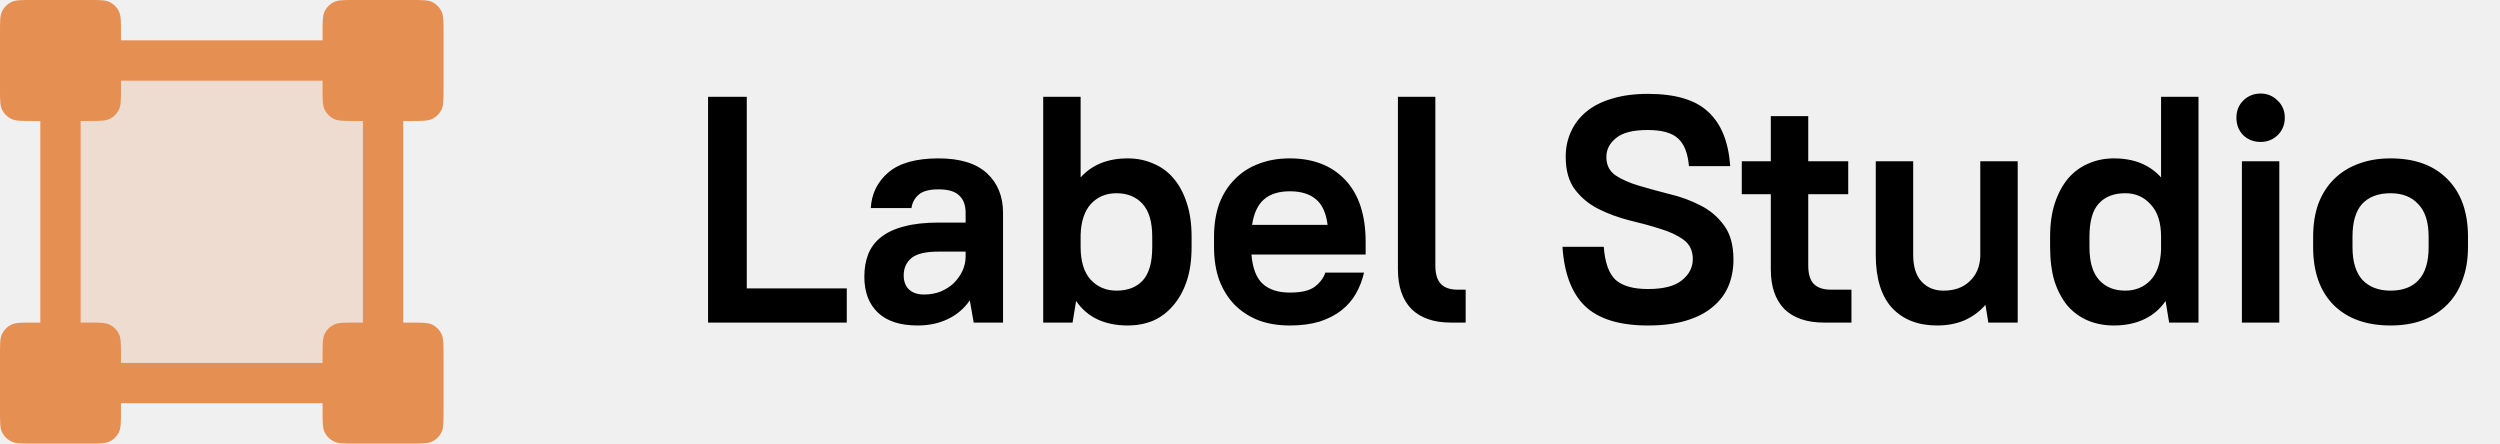
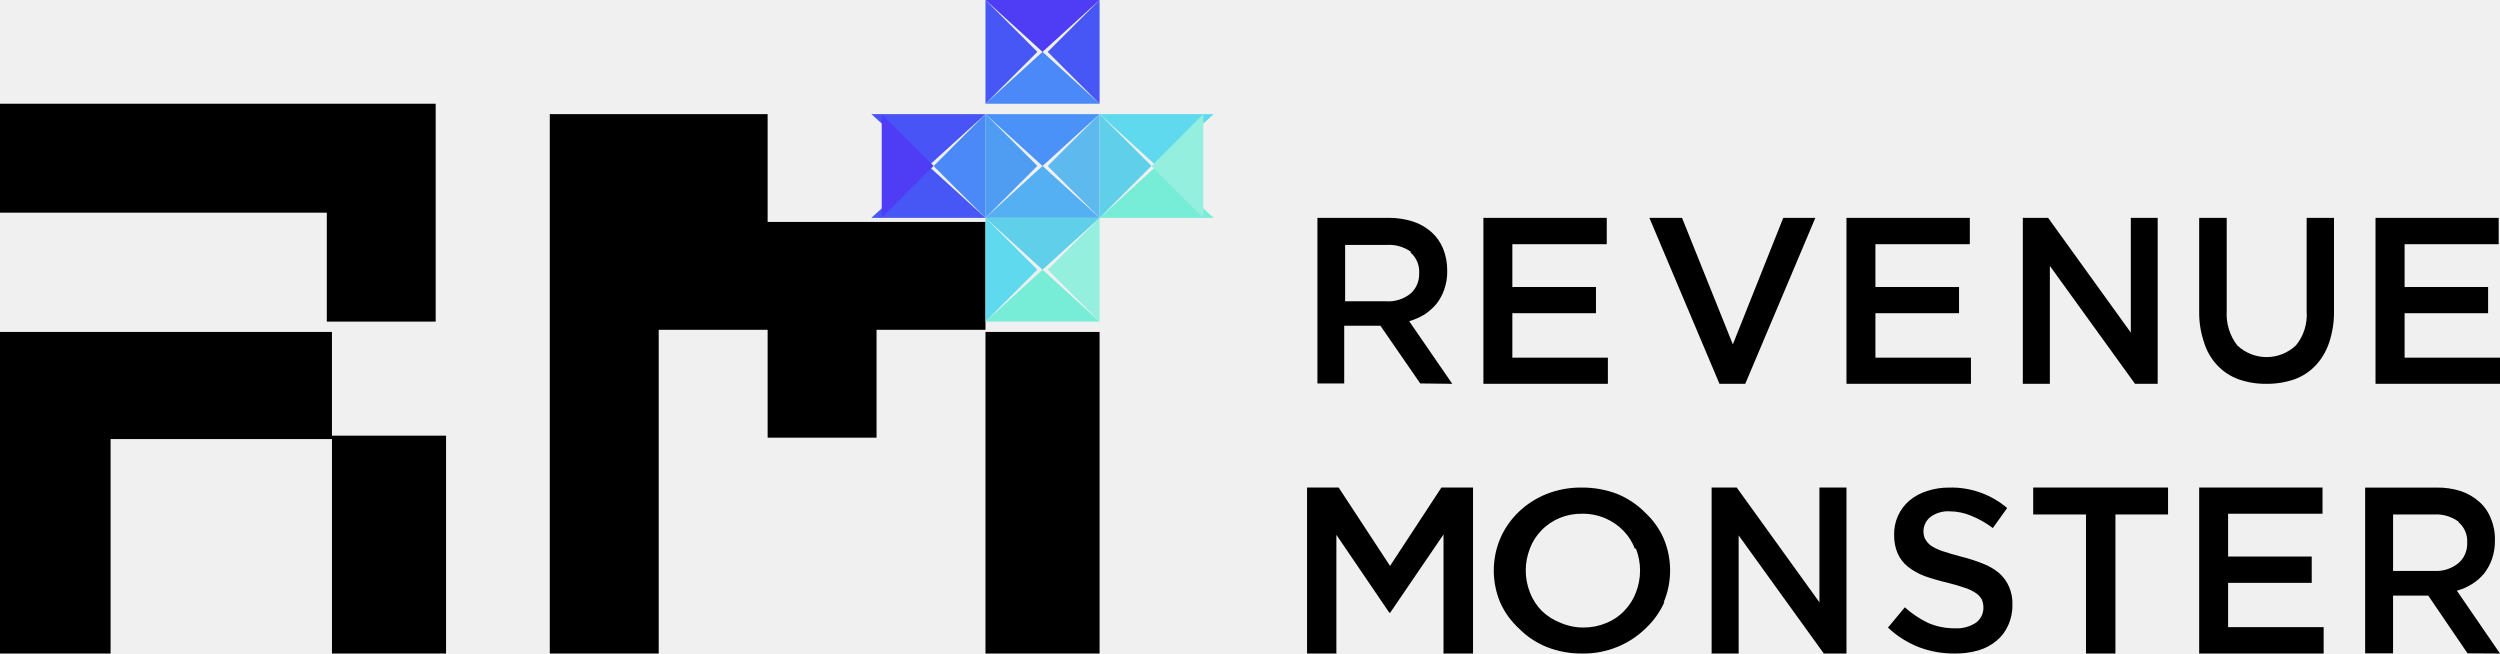
- <svg xmlns="http://www.w3.org/2000/svg" width="124" height="22" viewBox="0 0 124 22" fill="none">
-   <g clip-path="url(#clip0)">
-     <path d="M35.12 4.8H37.04V14.304H42V16H35.12V4.8ZM45.511 16.144C44.647 16.144 43.991 15.931 43.543 15.504C43.095 15.077 42.871 14.485 42.871 13.728C42.871 13.312 42.935 12.939 43.063 12.608C43.201 12.267 43.415 11.984 43.703 11.76C44.001 11.525 44.38 11.349 44.839 11.232C45.308 11.104 45.879 11.04 46.551 11.04H47.895V10.56C47.895 10.176 47.788 9.888 47.575 9.696C47.372 9.493 47.031 9.392 46.551 9.392C46.103 9.392 45.777 9.477 45.575 9.648C45.372 9.819 45.249 10.043 45.207 10.32H43.191C43.233 9.605 43.521 9.019 44.055 8.56C44.599 8.091 45.431 7.856 46.551 7.856C47.617 7.856 48.417 8.101 48.951 8.592C49.484 9.083 49.751 9.739 49.751 10.56V16H48.295L48.103 14.896C47.825 15.301 47.463 15.611 47.015 15.824C46.577 16.037 46.076 16.144 45.511 16.144ZM45.831 14.608C46.129 14.608 46.401 14.56 46.647 14.464C46.903 14.357 47.121 14.219 47.303 14.048C47.484 13.867 47.628 13.664 47.735 13.44C47.841 13.216 47.895 12.976 47.895 12.72V12.48H46.551C45.911 12.48 45.463 12.587 45.207 12.8C44.951 13.013 44.823 13.301 44.823 13.664C44.823 13.952 44.908 14.181 45.079 14.352C45.26 14.523 45.511 14.608 45.831 14.608ZM55.935 16.144C55.37 16.144 54.868 16.043 54.431 15.84C54.005 15.637 53.653 15.333 53.375 14.928L53.199 16H51.743V4.8H53.599V8.8C54.164 8.171 54.943 7.856 55.935 7.856C56.394 7.856 56.815 7.941 57.199 8.112C57.594 8.272 57.93 8.517 58.207 8.848C58.484 9.168 58.703 9.573 58.863 10.064C59.023 10.544 59.103 11.104 59.103 11.744V12.256C59.103 12.896 59.023 13.456 58.863 13.936C58.703 14.416 58.479 14.821 58.191 15.152C57.914 15.483 57.583 15.733 57.199 15.904C56.815 16.064 56.394 16.144 55.935 16.144ZM55.375 14.416C55.941 14.416 56.378 14.245 56.687 13.904C56.996 13.563 57.151 13.013 57.151 12.256V11.744C57.151 11.008 56.991 10.464 56.671 10.112C56.351 9.76 55.919 9.584 55.375 9.584C54.863 9.584 54.442 9.76 54.111 10.112C53.791 10.464 53.62 10.976 53.599 11.648V12.256C53.599 12.96 53.764 13.499 54.095 13.872C54.437 14.235 54.863 14.416 55.375 14.416ZM63.976 16.144C63.4 16.144 62.883 16.059 62.424 15.888C61.966 15.707 61.571 15.451 61.24 15.12C60.91 14.779 60.654 14.368 60.472 13.888C60.302 13.408 60.216 12.864 60.216 12.256V11.744C60.216 11.136 60.302 10.592 60.472 10.112C60.654 9.632 60.91 9.227 61.24 8.896C61.571 8.555 61.966 8.299 62.424 8.128C62.883 7.947 63.4 7.856 63.976 7.856C65.139 7.856 66.056 8.213 66.728 8.928C67.4 9.643 67.736 10.667 67.736 12V12.624H62.072C62.126 13.296 62.312 13.781 62.632 14.08C62.952 14.368 63.4 14.512 63.976 14.512C64.542 14.512 64.952 14.416 65.208 14.224C65.475 14.021 65.651 13.787 65.736 13.52H67.656C67.571 13.893 67.438 14.24 67.256 14.56C67.075 14.88 66.835 15.157 66.536 15.392C66.238 15.627 65.875 15.813 65.448 15.952C65.022 16.08 64.531 16.144 63.976 16.144ZM63.976 9.488C63.432 9.488 63.006 9.621 62.696 9.888C62.387 10.155 62.19 10.576 62.104 11.152H65.848C65.774 10.555 65.576 10.128 65.256 9.872C64.947 9.616 64.52 9.488 63.976 9.488ZM71.961 16C71.118 16 70.468 15.776 70.009 15.328C69.561 14.869 69.337 14.213 69.337 13.36V4.8H71.193V13.168C71.193 13.584 71.284 13.888 71.465 14.08C71.646 14.272 71.924 14.368 72.297 14.368H72.697V16H71.961ZM81.739 16.144C80.342 16.144 79.307 15.829 78.635 15.2C77.963 14.56 77.585 13.573 77.499 12.24H79.547C79.601 13.008 79.793 13.552 80.123 13.872C80.465 14.181 81.003 14.336 81.739 14.336C82.507 14.336 83.067 14.192 83.419 13.904C83.782 13.616 83.963 13.264 83.963 12.848C83.963 12.432 83.809 12.112 83.499 11.888C83.19 11.664 82.801 11.483 82.331 11.344C81.862 11.195 81.355 11.056 80.811 10.928C80.267 10.789 79.761 10.603 79.291 10.368C78.822 10.133 78.433 9.813 78.123 9.408C77.814 9.003 77.659 8.459 77.659 7.776C77.659 7.328 77.745 6.917 77.915 6.544C78.086 6.16 78.337 5.829 78.667 5.552C79.009 5.264 79.435 5.045 79.947 4.896C80.459 4.736 81.057 4.656 81.739 4.656C83.105 4.656 84.102 4.955 84.731 5.552C85.371 6.139 85.734 7.035 85.819 8.24H83.771C83.718 7.6 83.537 7.141 83.227 6.864C82.929 6.587 82.427 6.448 81.723 6.448C80.998 6.448 80.475 6.581 80.155 6.848C79.835 7.104 79.675 7.419 79.675 7.792C79.675 8.187 79.83 8.491 80.139 8.704C80.449 8.907 80.838 9.077 81.307 9.216C81.777 9.355 82.283 9.493 82.827 9.632C83.371 9.76 83.878 9.947 84.347 10.192C84.817 10.427 85.206 10.757 85.515 11.184C85.825 11.6 85.979 12.165 85.979 12.88C85.979 13.36 85.894 13.803 85.723 14.208C85.553 14.603 85.291 14.944 84.939 15.232C84.598 15.52 84.161 15.744 83.627 15.904C83.094 16.064 82.465 16.144 81.739 16.144ZM86.392 8H87.832V5.76H89.689V8H91.672V9.632H89.689V13.168C89.689 13.584 89.779 13.888 89.96 14.08C90.153 14.272 90.435 14.368 90.808 14.368H91.832V16H90.472C89.619 16 88.963 15.776 88.504 15.328C88.056 14.869 87.832 14.213 87.832 13.36V9.632H86.392V8ZM96.078 16.144C95.139 16.144 94.398 15.856 93.854 15.28C93.31 14.693 93.038 13.813 93.038 12.64V8H94.894V12.64C94.894 13.227 95.033 13.669 95.31 13.968C95.588 14.267 95.95 14.416 96.398 14.416C96.942 14.416 97.374 14.261 97.694 13.952C98.025 13.643 98.201 13.232 98.222 12.72V8H100.078V16H98.622L98.478 15.12C98.19 15.451 97.844 15.707 97.438 15.888C97.033 16.059 96.579 16.144 96.078 16.144ZM104.853 16.144C104.384 16.144 103.957 16.064 103.573 15.904C103.189 15.744 102.853 15.504 102.565 15.184C102.288 14.853 102.069 14.448 101.909 13.968C101.76 13.477 101.685 12.907 101.685 12.256V11.744C101.685 11.104 101.765 10.544 101.925 10.064C102.085 9.584 102.304 9.179 102.581 8.848C102.869 8.517 103.205 8.272 103.589 8.112C103.973 7.941 104.394 7.856 104.853 7.856C105.845 7.856 106.624 8.171 107.189 8.8V4.8H109.045V16H107.589L107.413 14.928C107.136 15.333 106.778 15.637 106.341 15.84C105.904 16.043 105.408 16.144 104.853 16.144ZM105.413 14.416C105.914 14.416 106.33 14.245 106.661 13.904C106.992 13.552 107.168 13.04 107.189 12.368V11.744C107.189 11.04 107.018 10.507 106.677 10.144C106.346 9.771 105.925 9.584 105.413 9.584C104.848 9.584 104.41 9.755 104.101 10.096C103.792 10.427 103.637 10.976 103.637 11.744V12.256C103.637 12.992 103.797 13.536 104.117 13.888C104.437 14.24 104.869 14.416 105.413 14.416ZM111.198 8H113.054V16H111.198V8ZM112.126 7.04C111.785 7.04 111.497 6.928 111.262 6.704C111.038 6.469 110.926 6.181 110.926 5.84C110.926 5.499 111.038 5.216 111.262 4.992C111.497 4.757 111.785 4.64 112.126 4.64C112.457 4.64 112.739 4.757 112.974 4.992C113.209 5.216 113.326 5.499 113.326 5.84C113.326 6.181 113.209 6.469 112.974 6.704C112.739 6.928 112.457 7.04 112.126 7.04ZM118.572 16.144C117.367 16.144 116.423 15.803 115.74 15.12C115.068 14.437 114.732 13.483 114.732 12.256V11.744C114.732 11.136 114.817 10.592 114.988 10.112C115.169 9.632 115.425 9.227 115.756 8.896C116.097 8.555 116.503 8.299 116.972 8.128C117.441 7.947 117.975 7.856 118.572 7.856C119.777 7.856 120.716 8.197 121.388 8.88C122.071 9.563 122.412 10.517 122.412 11.744V12.256C122.412 12.864 122.321 13.408 122.14 13.888C121.969 14.368 121.713 14.779 121.372 15.12C121.041 15.451 120.636 15.707 120.156 15.888C119.687 16.059 119.159 16.144 118.572 16.144ZM118.572 14.416C119.18 14.416 119.644 14.24 119.964 13.888C120.295 13.536 120.46 12.992 120.46 12.256V11.744C120.46 11.019 120.289 10.48 119.948 10.128C119.617 9.765 119.159 9.584 118.572 9.584C117.964 9.584 117.495 9.76 117.164 10.112C116.844 10.464 116.684 11.008 116.684 11.744V12.256C116.684 12.981 116.849 13.525 117.18 13.888C117.521 14.24 117.985 14.416 118.572 14.416Z" fill="black" />
-     <path fill-rule="evenodd" clip-rule="evenodd" d="M3 3H19V19H3V3Z" fill="#E68F52" fill-opacity="0.2" />
-     <path fill-rule="evenodd" clip-rule="evenodd" d="M16 1.6C16 1.04 16 0.76 16.109 0.546C16.205 0.358 16.358 0.205 16.546 0.109C16.76 0 17.04 0 17.6 0H20.4C20.96 0 21.24 0 21.454 0.109C21.642 0.205 21.795 0.358 21.891 0.546C22 0.76 22 1.04 22 1.6V4.4C22 4.96 22 5.24 21.891 5.454C21.795 5.642 21.642 5.795 21.454 5.891C21.24 6 20.96 6 20.4 6H20V16H20.4C20.96 16 21.24 16 21.454 16.109C21.642 16.205 21.795 16.358 21.891 16.546C22 16.76 22 17.04 22 17.6V20.4C22 20.96 22 21.24 21.891 21.454C21.795 21.642 21.642 21.795 21.454 21.891C21.24 22 20.96 22 20.4 22H17.6C17.04 22 16.76 22 16.546 21.891C16.358 21.795 16.205 21.642 16.109 21.454C16 21.24 16 20.96 16 20.4V20H6V20.4C6 20.96 6 21.24 5.891 21.454C5.795 21.642 5.642 21.795 5.454 21.891C5.24 22 4.96 22 4.4 22H1.6C1.04 22 0.76 22 0.546 21.891C0.358 21.795 0.205 21.642 0.109 21.454C0 21.24 0 20.96 0 20.4V17.6C0 17.04 0 16.76 0.109 16.546C0.205 16.358 0.358 16.205 0.546 16.109C0.76 16 1.04 16 1.6 16H2V6H1.6C1.04 6 0.76 6 0.546 5.891C0.358 5.795 0.205 5.642 0.109 5.454C0 5.24 0 4.96 0 4.4V1.6C0 1.04 0 0.76 0.109 0.546C0.205 0.358 0.358 0.205 0.546 0.109C0.76 0 1.04 0 1.6 0H4.4C4.96 0 5.24 0 5.454 0.109C5.642 0.205 5.795 0.358 5.891 0.546C6 0.76 6 1.04 6 1.6V2H16V1.6ZM6 4V4.4C6 4.96 6 5.24 5.891 5.454C5.795 5.642 5.642 5.795 5.454 5.891C5.24 6 4.96 6 4.4 6H4V16H4.4C4.96 16 5.24 16 5.454 16.109C5.642 16.205 5.795 16.358 5.891 16.546C6 16.76 6 17.04 6 17.6V18H16V17.6C16 17.04 16 16.76 16.109 16.546C16.205 16.358 16.358 16.205 16.546 16.109C16.76 16 17.04 16 17.6 16H18V6H17.6C17.04 6 16.76 6 16.546 5.891C16.358 5.795 16.205 5.642 16.109 5.454C16 5.24 16 4.96 16 4.4V4H6Z" fill="#E68F52" />
+ <svg xmlns="http://www.w3.org/2000/svg" width="241" height="63" viewBox="0 0 241 63">
+   <g fill="none" fill-rule="evenodd">
+     <g fill-rule="nonzero">
+       <g>
+         <path fill="#000" d="M134.018 59.059L133.926 59.059 128.827 51.558 128.827 63 126 63 126 47 129.048 47 134 54.555 138.952 47 142 47 142 63 139.155 63 139.155 51.522zM160.45 58.04c-.428.96-1.052 1.83-1.833 2.558-.767.744-1.676 1.339-2.678 1.753-1.076.444-2.239.665-3.411.648-1.176.013-2.343-.202-3.43-.63-.997-.404-1.896-1.001-2.64-1.753-.782-.715-1.406-1.573-1.834-2.523-.832-1.986-.832-4.2 0-6.186.832-1.928 2.427-3.464 4.438-4.275 1.08-.431 2.24-.646 3.41-.631 1.175-.01 2.34.198 3.43.613.994.41 1.892 1.006 2.641 1.752.786.719 1.41 1.584 1.834 2.541.83 1.98.83 4.189 0 6.168m-2.77-5.17c-.495-1.31-1.527-2.374-2.86-2.943-.698-.298-1.455-.447-2.22-.438-1.486-.028-2.914.552-3.924 1.595-.494.505-.875 1.1-1.118 1.752-.538 1.367-.538 2.874 0 4.24.248.649.629 1.244 1.118 1.753.52.508 1.144.908 1.834 1.174.697.303 1.454.458 2.22.455.757.004 1.507-.145 2.2-.438.658-.265 1.247-.666 1.724-1.174.492-.506.872-1.102 1.119-1.752.537-1.373.537-2.885 0-4.258M175.393 47L178 47 178 63 175.816 63 167.607 51.613 167.607 63 165 63 165 47 167.421 47 175.393 58.06zM185.597 51.969c.132.255.324.475.559.638.355.225.736.404 1.135.532.471.16 1.082.337 1.746.514.73.18 1.448.412 2.148.692.565.216 1.09.528 1.554.922.396.352.712.788.925 1.277.246.556.36 1.164.332 1.773.012.686-.131 1.366-.42 1.986-.253.573-.636 1.077-1.117 1.472-.513.427-1.107.74-1.746.922-.722.206-1.468.307-2.217.302-1.191.018-2.375-.186-3.493-.603-1.111-.431-2.131-1.075-3.003-1.898l1.624-1.95c.679.605 1.437 1.112 2.252 1.507.824.35 1.71.525 2.602.514.702.038 1.398-.148 1.99-.532.464-.334.737-.877.734-1.454 0-.26-.047-.52-.14-.762-.127-.24-.306-.446-.523-.603-.328-.23-.687-.41-1.066-.532-.454-.16-1.03-.337-1.746-.515-.744-.172-1.478-.385-2.2-.638-.577-.218-1.119-.522-1.606-.904-.43-.343-.772-.788-.996-1.295-.23-.561-.343-1.165-.331-1.773-.029-1.269.51-2.482 1.466-3.299.514-.43 1.108-.75 1.747-.94.677-.219 1.384-.326 2.095-.319 2.036-.057 4.023.643 5.587 1.969l-1.379 1.933c-.643-.49-1.348-.889-2.095-1.189-.659-.278-1.365-.423-2.078-.425-.661-.038-1.315.156-1.851.55-.403.322-.646.809-.664 1.33-.009.274.045.548.158.798M203.927 63L201.091 63 201.091 49.597 196 49.597 196 47 209 47 209 49.597 203.927 49.597zM223.891 49.524L214.79 49.524 214.79 53.647 222.851 53.647 222.851 56.19 214.79 56.19 214.79 60.457 224 60.457 224 63 212 63 212 47 223.891 47zM237.872 62.982l-3.791-5.569h-3.39v5.569H228v-15.98h6.867c.804-.015 1.606.101 2.376.344.64.22 1.232.565 1.748 1.016.491.43.875.978 1.118 1.596.282.662.42 1.38.402 2.104.014.617-.08 1.232-.28 1.814-.173.506-.427.978-.751 1.397-.33.4-.72.743-1.153 1.015-.46.295-.962.515-1.486.653L241 63l-3.128-.018zM237 50.284c-.69-.497-1.52-.74-2.36-.689h-3.948v5.442h3.966c.828.05 1.645-.208 2.307-.726.577-.477.901-1.211.873-1.977.051-.767-.262-1.512-.838-1.995M136.911 36.964l-3.839-5.563h-3.49v5.563H127V21h6.858c.804-.007 1.605.115 2.373.363.64.209 1.232.547 1.745.996.492.433.88.98 1.134 1.595.272.67.408 1.392.401 2.12.019.617-.076 1.232-.279 1.812-.169.507-.423.98-.75 1.395-.334.4-.722.749-1.152 1.033-.467.279-.965.498-1.483.652L140 37l-3.089-.036zm-.89-12.684c-.69-.49-1.52-.726-2.355-.67h-3.996v5.435h3.978c.827.05 1.643-.207 2.304-.724.567-.483.884-1.214.855-1.975.05-.772-.262-1.521-.838-2.012M154.891 23.543L145.79 23.543 145.79 27.665 153.851 27.665 153.851 30.19 145.79 30.19 145.79 34.476 155 34.476 155 37 143 37 143 21 154.891 21zM171.907 21L175 21 168.243 37 165.757 37 159 21 162.148 21 167.046 33.198zM189.891 23.543L180.79 23.543 180.79 27.665 188.851 27.665 188.851 30.19 180.79 30.19 180.79 34.476 190 34.476 190 37 178 37 178 21 189.891 21zM205.41 21L208 21 208 37 205.816 37 197.607 25.631 197.607 37 195 37 195 21 197.438 21 205.41 32.06zM224.998 29.938c.02 1.045-.138 2.086-.465 3.075-.272.83-.72 1.588-1.31 2.216-.574.606-1.276 1.065-2.051 1.341-.873.298-1.788.443-2.707.43-.901.012-1.799-.133-2.654-.43-1.6-.573-2.84-1.9-3.344-3.575-.326-.958-.484-1.97-.466-2.985V21h2.655v8.938c-.081 1.213.282 2.413 1.017 3.36 1.607 1.502 4.047 1.502 5.654 0 .749-.905 1.12-2.081 1.034-3.27V21h2.637v8.938zM240.873 23.543L231.804 23.543 231.804 27.665 239.853 27.665 239.853 30.19 231.804 30.19 231.804 34.476 241 34.476 241 37 229 37 229 21 240.873 21zM95 32H106V63H95zM32 42H43V63H32zM0 10L0 20.5 31.504 20.5 31.504 31 42 31 42 20.5 42 10.573 42 10zM0 38.908L0 42.327 0 63 10.661 63 10.661 42.327 32 42.327 32 32 0 32zM53 11L62.067 11 74 11 74 21.396 95 21.396 95 31.793 84.5 31.793 84.5 42.189 74 42.189 74 31.793 63.5 31.793 63.5 63 53 63z" transform="translate(-162 -89) translate(162 89)" />
+         <path fill="#4F3DF5" d="M95 0L106 0 100.5 5z" transform="translate(-162 -89) translate(162 89)" />
+         <path fill="#4A89F7" d="M106 10L95 10 100.5 5z" transform="translate(-162 -89) translate(162 89)" />
+         <path fill="#4757F6" d="M95 10L95 0 100 5zM106 0L106 10 101 5z" transform="translate(-162 -89) translate(162 89)" />
+         <path fill="#4B92F8" d="M95 11L106 11 100.5 16z" transform="translate(-162 -89) translate(162 89)" />
+         <path fill="#55AFF3" d="M106 21L95 21 100.5 16z" transform="translate(-162 -89) translate(162 89)" />
+         <path fill="#4E9DF2" d="M95 21L95 11 100 15.991z" transform="translate(-162 -89) translate(162 89)" />
+         <path fill="#5EB9EF" d="M106 11L106 21 101 16.009z" transform="translate(-162 -89) translate(162 89)" />
+         <path fill="#5FD9ED" d="M106 11L117 11 111.491 16z" transform="translate(-162 -89) translate(162 89)" />
+         <path fill="#77EDD7" d="M117 21L106 21 111.491 16z" transform="translate(-162 -89) translate(162 89)" />
+         <path fill="#60D0EA" d="M106 21L106 11 111 15.991z" transform="translate(-162 -89) translate(162 89)" />
+         <path fill="#95EFDE" d="M116 11L116 21 111 16.009z" transform="translate(-162 -89) translate(162 89)" />
+         <path fill="#4854F6" d="M84 11L95 11 89.5 16z" transform="translate(-162 -89) translate(162 89)" />
+         <path fill="#4757F6" d="M95 21L84 21 89.5 16z" transform="translate(-162 -89) translate(162 89)" />
+         <path fill="#4F3DF5" d="M85 21L85 11 90 15.991z" transform="translate(-162 -89) translate(162 89)" />
+         <path fill="#4A89F7" d="M95 11L95 21 90 16.009z" transform="translate(-162 -89) translate(162 89)" />
+         <path fill="#60D0EA" d="M95 21L106 21 100.5 26z" transform="translate(-162 -89) translate(162 89)" />
+         <path fill="#77EDD7" d="M106 31L95 31 100.5 26z" transform="translate(-162 -89) translate(162 89)" />
+         <path fill="#5FD9ED" d="M95 31L95 21 100 26z" transform="translate(-162 -89) translate(162 89)" />
+         <path fill="#95EFDE" d="M106 21L106 31 101 26z" transform="translate(-162 -89) translate(162 89)" />
+       </g>
+     </g>
  </g>
-   <defs>
-     <clipPath id="clip0">
-       <rect width="124" height="22" fill="white" />
-     </clipPath>
-   </defs>
</svg>
